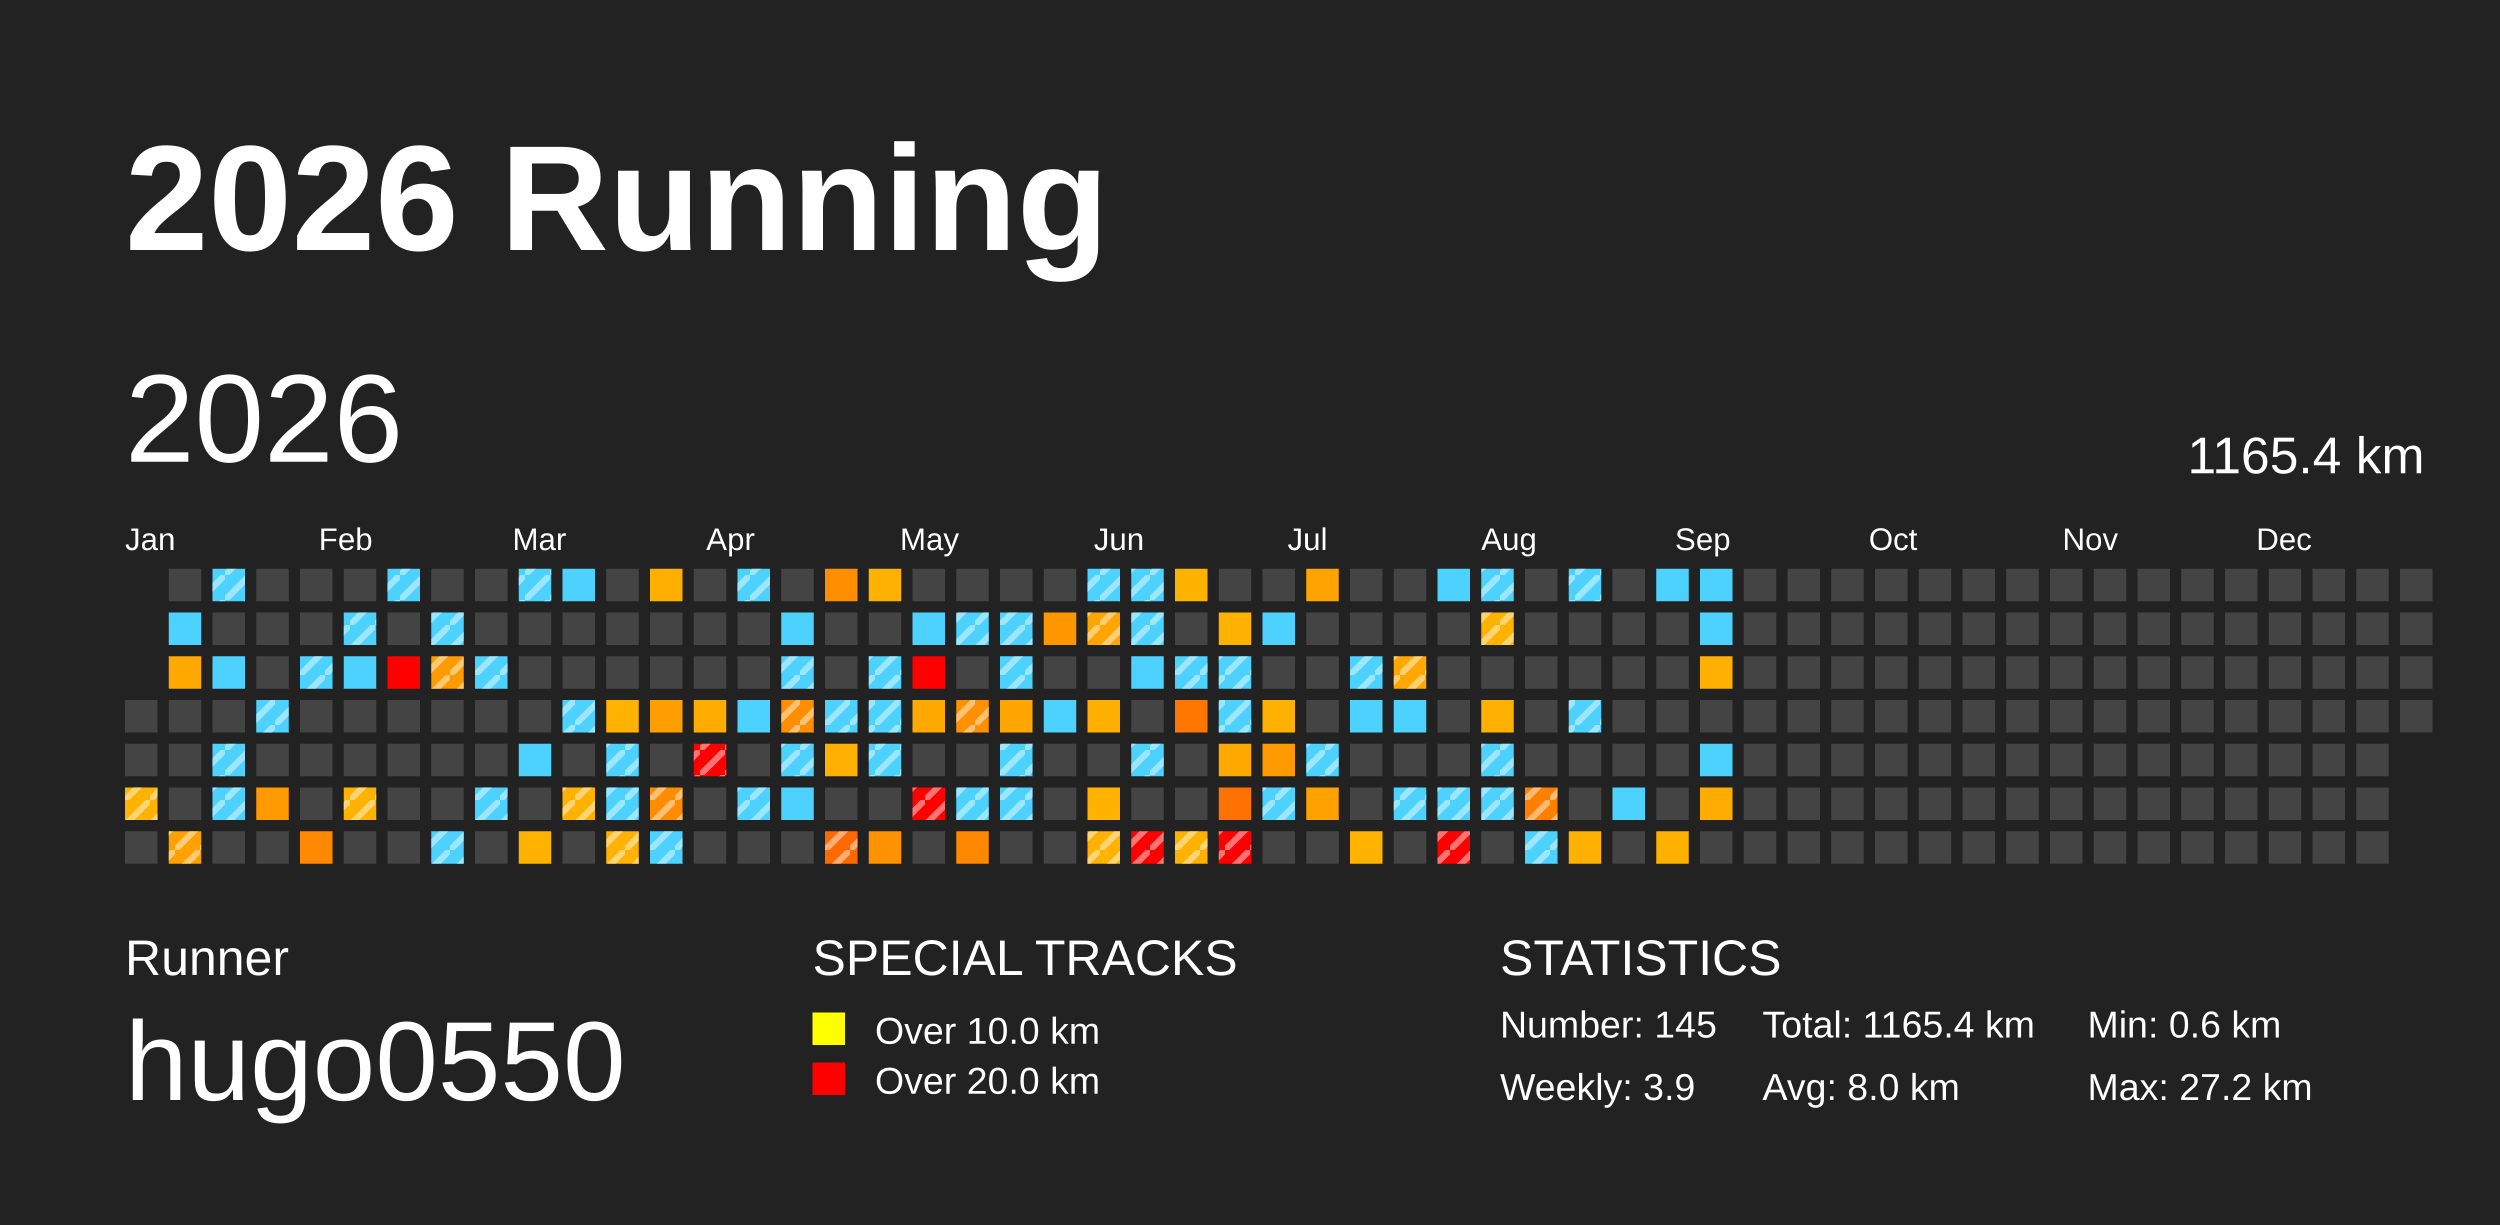
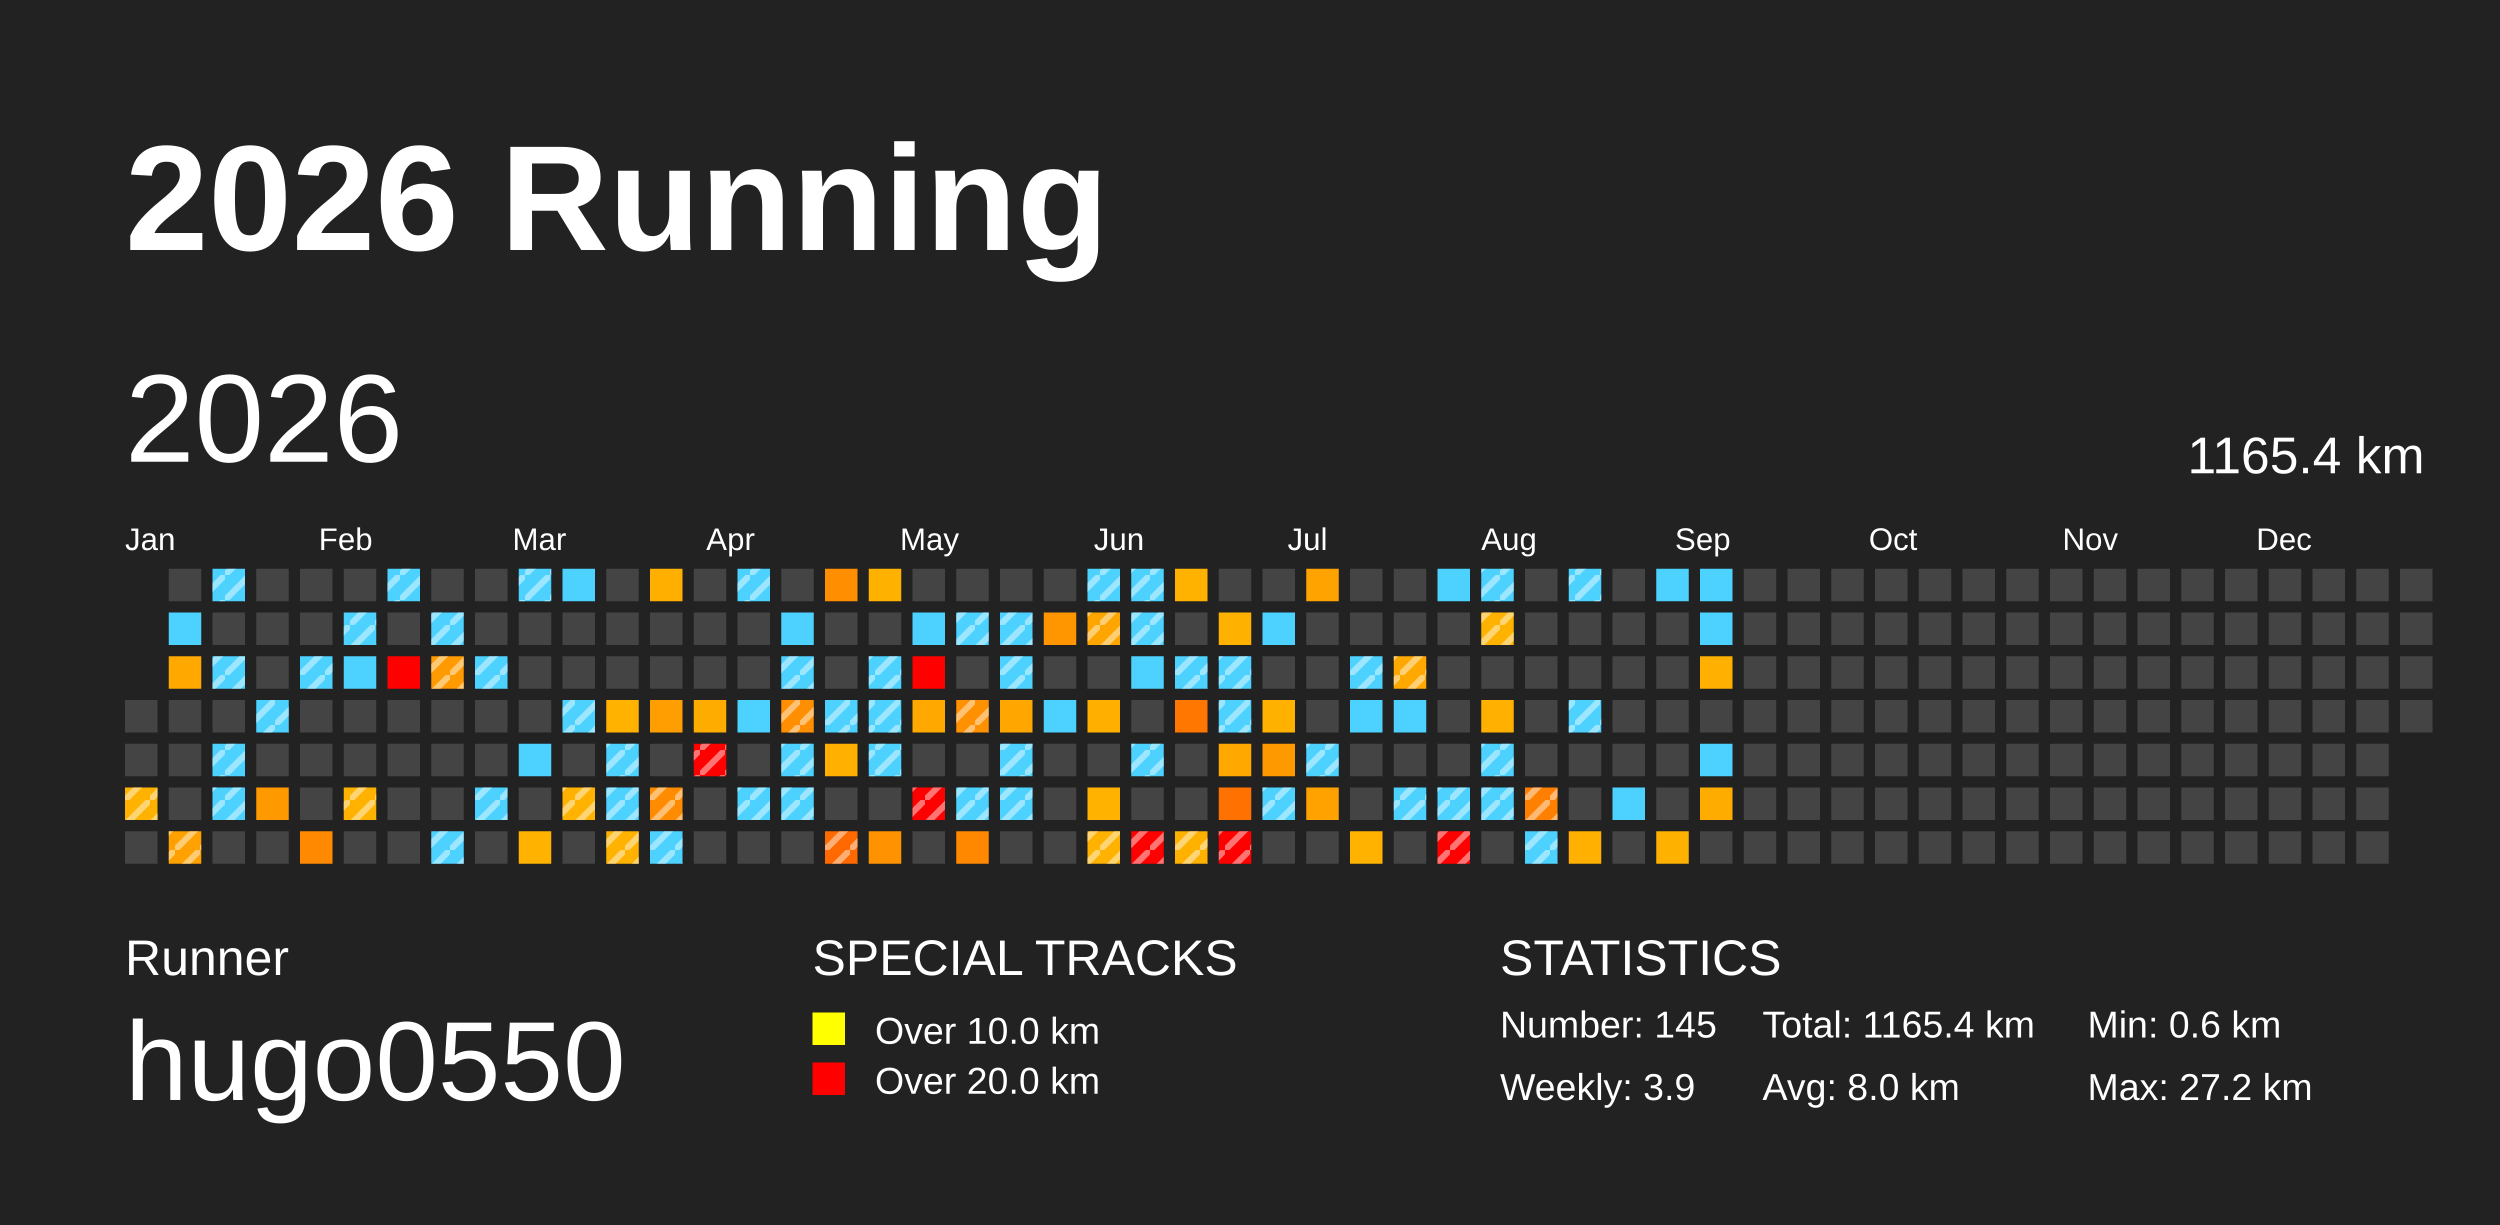
<svg xmlns="http://www.w3.org/2000/svg" baseProfile="full" height="98mm" version="1.1" viewBox="0,0,200,98" width="200mm">
  <defs>
    <pattern height="2" id="indoor-stripe" patternUnits="userSpaceOnUse" width="2">
      <line stroke="white" stroke-opacity="0.45" stroke-width="0.5" x1="0" x2="2" y1="2" y2="0" />
    </pattern>
  </defs>
  <rect fill="#222222" height="98" width="200" x="0" y="0" />
  <text fill="#FFFFFF" style="font-size:12px; font-family:Arial; font-weight:bold;" x="10" y="20">2026 Running</text>
  <text fill="#FFFFFF" style="font-size:4px; font-family:Arial" x="10" y="78">Runner</text>
  <text fill="#FFFFFF" style="font-size:9px; font-family:Arial" x="10" y="88">hugo0550</text>
  <text fill="#FFFFFF" style="font-size:4px; font-family:Arial" x="65" y="78">SPECIAL TRACKS</text>
  <rect fill="yellow" height="2.6" width="2.6" x="65" y="81" />
  <text fill="#FFFFFF" style="font-size:3px; font-family:Arial" x="70" y="83.5">Over 10.0 km</text>
  <rect fill="red" height="2.6" width="2.6" x="65" y="85" />
  <text fill="#FFFFFF" style="font-size:3px; font-family:Arial" x="70" y="87.5">Over 20.0 km</text>
  <text fill="#FFFFFF" style="font-size:4px; font-family:Arial" x="120" y="78">STATISTICS</text>
  <text fill="#FFFFFF" style="font-size:3px; font-family:Arial" x="120" y="83">Number: 145</text>
  <text fill="#FFFFFF" style="font-size:3px; font-family:Arial" x="120" y="88">Weekly: 3.9</text>
  <text fill="#FFFFFF" style="font-size:3px; font-family:Arial" x="141" y="83">Total: 1165.4 km</text>
  <text fill="#FFFFFF" style="font-size:3px; font-family:Arial" x="141" y="88">Avg: 8.0 km</text>
  <text fill="#FFFFFF" style="font-size:3px; font-family:Arial" x="167" y="83">Min: 0.6 km</text>
  <text fill="#FFFFFF" style="font-size:3px; font-family:Arial" x="167" y="88">Max: 27.2 km</text>
  <text dominant-baseline="hanging" fill="#FFFFFF" style="font-size:10.0px; font-family:Arial;" x="10" y="30">2026</text>
  <text dominant-baseline="hanging" fill="#FFFFFF" style="font-size:4.125px; font-family:Arial;" x="175" y="35">1165.4 km</text>
  <text fill="#FFFFFF" style="font-size:2.5px; font-family:Arial" x="10.0" y="44">Jan</text>
  <text fill="#FFFFFF" style="font-size:2.5px; font-family:Arial" x="25.5" y="44">Feb</text>
  <text fill="#FFFFFF" style="font-size:2.5px; font-family:Arial" x="41.0" y="44">Mar</text>
  <text fill="#FFFFFF" style="font-size:2.5px; font-family:Arial" x="56.5" y="44">Apr</text>
  <text fill="#FFFFFF" style="font-size:2.5px; font-family:Arial" x="72.0" y="44">May</text>
  <text fill="#FFFFFF" style="font-size:2.5px; font-family:Arial" x="87.5" y="44">Jun</text>
  <text fill="#FFFFFF" style="font-size:2.5px; font-family:Arial" x="103.0" y="44">Jul</text>
  <text fill="#FFFFFF" style="font-size:2.5px; font-family:Arial" x="118.5" y="44">Aug</text>
  <text fill="#FFFFFF" style="font-size:2.5px; font-family:Arial" x="134.0" y="44">Sep</text>
  <text fill="#FFFFFF" style="font-size:2.5px; font-family:Arial" x="149.5" y="44">Oct</text>
  <text fill="#FFFFFF" style="font-size:2.5px; font-family:Arial" x="165.0" y="44">Nov</text>
  <text fill="#FFFFFF" style="font-size:2.5px; font-family:Arial" x="180.5" y="44">Dec</text>
  <rect fill="#444444" height="2.6" width="2.6" x="10.0" y="56.0" />
  <rect fill="#444444" height="2.6" width="2.6" x="10.0" y="59.5" />
  <rect fill="#ffb300" height="2.6" width="2.6" x="10.0" y="63.0" />
  <rect fill="url(#indoor-stripe)" height="2.6" style="pointer-events: none;" width="2.6" x="10.0" y="63.0" />
  <rect fill="#444444" height="2.6" width="2.6" x="10.0" y="66.5" />
  <rect fill="#444444" height="2.6" width="2.6" x="13.5" y="45.5" />
  <rect fill="#4dd2ff" height="2.6" width="2.6" x="13.5" y="49.0" />
  <rect fill="#ffa800" height="2.6" width="2.6" x="13.5" y="52.5" />
  <rect fill="#444444" height="2.6" width="2.6" x="13.5" y="56.0" />
  <rect fill="#444444" height="2.6" width="2.6" x="13.5" y="59.5" />
  <rect fill="#444444" height="2.6" width="2.6" x="13.5" y="63.0" />
  <rect fill="#ffa100" height="2.6" width="2.6" x="13.5" y="66.5" />
  <rect fill="url(#indoor-stripe)" height="2.6" style="pointer-events: none;" width="2.6" x="13.5" y="66.5" />
  <rect fill="#4dd2ff" height="2.6" width="2.6" x="17.0" y="45.5" />
  <rect fill="url(#indoor-stripe)" height="2.6" style="pointer-events: none;" width="2.6" x="17.0" y="45.5" />
  <rect fill="#444444" height="2.6" width="2.6" x="17.0" y="49.0" />
  <rect fill="#4dd2ff" height="2.6" width="2.6" x="17.0" y="52.5" />
+   <rect fill="url(#indoor-stripe)" height="2.6" style="pointer-events: none;" width="2.6" x="17.0" y="52.5" />
  <rect fill="#444444" height="2.6" width="2.6" x="17.0" y="56.0" />
  <rect fill="#4dd2ff" height="2.6" width="2.6" x="17.0" y="59.5" />
  <rect fill="url(#indoor-stripe)" height="2.6" style="pointer-events: none;" width="2.6" x="17.0" y="59.5" />
  <rect fill="#4dd2ff" height="2.6" width="2.6" x="17.0" y="63.0" />
  <rect fill="url(#indoor-stripe)" height="2.6" style="pointer-events: none;" width="2.6" x="17.0" y="63.0" />
  <rect fill="#444444" height="2.6" width="2.6" x="17.0" y="66.5" />
  <rect fill="#444444" height="2.6" width="2.6" x="20.5" y="45.5" />
  <rect fill="#444444" height="2.6" width="2.6" x="20.5" y="49.0" />
  <rect fill="#444444" height="2.6" width="2.6" x="20.5" y="52.5" />
  <rect fill="#4dd2ff" height="2.6" width="2.6" x="20.5" y="56.0" />
  <rect fill="url(#indoor-stripe)" height="2.6" style="pointer-events: none;" width="2.6" x="20.5" y="56.0" />
  <rect fill="#444444" height="2.6" width="2.6" x="20.5" y="59.5" />
  <rect fill="#ff9900" height="2.6" width="2.6" x="20.5" y="63.0" />
  <rect fill="#444444" height="2.6" width="2.6" x="20.5" y="66.5" />
  <rect fill="#444444" height="2.6" width="2.6" x="24.0" y="45.5" />
  <rect fill="#444444" height="2.6" width="2.6" x="24.0" y="49.0" />
  <rect fill="#4dd2ff" height="2.6" width="2.6" x="24.0" y="52.5" />
  <rect fill="url(#indoor-stripe)" height="2.6" style="pointer-events: none;" width="2.6" x="24.0" y="52.5" />
  <rect fill="#444444" height="2.6" width="2.6" x="24.0" y="56.0" />
  <rect fill="#444444" height="2.6" width="2.6" x="24.0" y="59.5" />
  <rect fill="#444444" height="2.6" width="2.6" x="24.0" y="63.0" />
  <rect fill="#ff8900" height="2.6" width="2.6" x="24.0" y="66.5" />
  <rect fill="#444444" height="2.6" width="2.6" x="27.5" y="45.5" />
  <rect fill="#4dd2ff" height="2.6" width="2.6" x="27.5" y="49.0" />
  <rect fill="url(#indoor-stripe)" height="2.6" style="pointer-events: none;" width="2.6" x="27.5" y="49.0" />
  <rect fill="#4dd2ff" height="2.6" width="2.6" x="27.5" y="52.5" />
  <rect fill="#444444" height="2.6" width="2.6" x="27.5" y="56.0" />
  <rect fill="#444444" height="2.6" width="2.6" x="27.5" y="59.5" />
  <rect fill="#ffb300" height="2.6" width="2.6" x="27.5" y="63.0" />
  <rect fill="url(#indoor-stripe)" height="2.6" style="pointer-events: none;" width="2.6" x="27.5" y="63.0" />
  <rect fill="#444444" height="2.6" width="2.6" x="27.5" y="66.5" />
  <rect fill="#4dd2ff" height="2.6" width="2.6" x="31.0" y="45.5" />
  <rect fill="url(#indoor-stripe)" height="2.6" style="pointer-events: none;" width="2.6" x="31.0" y="45.5" />
  <rect fill="#444444" height="2.6" width="2.6" x="31.0" y="49.0" />
  <rect fill="red" height="2.6" width="2.6" x="31.0" y="52.5" />
  <rect fill="#444444" height="2.6" width="2.6" x="31.0" y="56.0" />
  <rect fill="#444444" height="2.6" width="2.6" x="31.0" y="59.5" />
  <rect fill="#444444" height="2.6" width="2.6" x="31.0" y="63.0" />
  <rect fill="#444444" height="2.6" width="2.6" x="31.0" y="66.5" />
  <rect fill="#444444" height="2.6" width="2.6" x="34.5" y="45.5" />
  <rect fill="#4dd2ff" height="2.6" width="2.6" x="34.5" y="49.0" />
  <rect fill="url(#indoor-stripe)" height="2.6" style="pointer-events: none;" width="2.6" x="34.5" y="49.0" />
  <rect fill="#ff9a00" height="2.6" width="2.6" x="34.5" y="52.5" />
  <rect fill="url(#indoor-stripe)" height="2.6" style="pointer-events: none;" width="2.6" x="34.5" y="52.5" />
  <rect fill="#444444" height="2.6" width="2.6" x="34.5" y="56.0" />
  <rect fill="#444444" height="2.6" width="2.6" x="34.5" y="59.5" />
  <rect fill="#444444" height="2.6" width="2.6" x="34.5" y="63.0" />
  <rect fill="#4dd2ff" height="2.6" width="2.6" x="34.5" y="66.5" />
  <rect fill="url(#indoor-stripe)" height="2.6" style="pointer-events: none;" width="2.6" x="34.5" y="66.5" />
  <rect fill="#444444" height="2.6" width="2.6" x="38.0" y="45.5" />
  <rect fill="#444444" height="2.6" width="2.6" x="38.0" y="49.0" />
  <rect fill="#4dd2ff" height="2.6" width="2.6" x="38.0" y="52.5" />
  <rect fill="url(#indoor-stripe)" height="2.6" style="pointer-events: none;" width="2.6" x="38.0" y="52.5" />
  <rect fill="#444444" height="2.6" width="2.6" x="38.0" y="56.0" />
  <rect fill="#444444" height="2.6" width="2.6" x="38.0" y="59.5" />
  <rect fill="#4dd2ff" height="2.6" width="2.6" x="38.0" y="63.0" />
  <rect fill="url(#indoor-stripe)" height="2.6" style="pointer-events: none;" width="2.6" x="38.0" y="63.0" />
  <rect fill="#444444" height="2.6" width="2.6" x="38.0" y="66.5" />
  <rect fill="#4dd2ff" height="2.6" width="2.6" x="41.5" y="45.5" />
  <rect fill="url(#indoor-stripe)" height="2.6" style="pointer-events: none;" width="2.6" x="41.5" y="45.5" />
  <rect fill="#444444" height="2.6" width="2.6" x="41.5" y="49.0" />
  <rect fill="#444444" height="2.6" width="2.6" x="41.5" y="52.5" />
  <rect fill="#444444" height="2.6" width="2.6" x="41.5" y="56.0" />
  <rect fill="#4dd2ff" height="2.6" width="2.6" x="41.5" y="59.5" />
  <rect fill="#444444" height="2.6" width="2.6" x="41.5" y="63.0" />
  <rect fill="#ffb300" height="2.6" width="2.6" x="41.5" y="66.5" />
  <rect fill="#4dd2ff" height="2.6" width="2.6" x="45.0" y="45.5" />
  <rect fill="#444444" height="2.6" width="2.6" x="45.0" y="49.0" />
  <rect fill="#444444" height="2.6" width="2.6" x="45.0" y="52.5" />
  <rect fill="#4dd2ff" height="2.6" width="2.6" x="45.0" y="56.0" />
  <rect fill="url(#indoor-stripe)" height="2.6" style="pointer-events: none;" width="2.6" x="45.0" y="56.0" />
  <rect fill="#444444" height="2.6" width="2.6" x="45.0" y="59.5" />
  <rect fill="#ffb200" height="2.6" width="2.6" x="45.0" y="63.0" />
  <rect fill="url(#indoor-stripe)" height="2.6" style="pointer-events: none;" width="2.6" x="45.0" y="63.0" />
  <rect fill="#444444" height="2.6" width="2.6" x="45.0" y="66.5" />
  <rect fill="#444444" height="2.6" width="2.6" x="48.5" y="45.5" />
  <rect fill="#444444" height="2.6" width="2.6" x="48.5" y="49.0" />
  <rect fill="#444444" height="2.6" width="2.6" x="48.5" y="52.5" />
  <rect fill="#ffb200" height="2.6" width="2.6" x="48.5" y="56.0" />
  <rect fill="#4dd2ff" height="2.6" width="2.6" x="48.5" y="59.5" />
  <rect fill="url(#indoor-stripe)" height="2.6" style="pointer-events: none;" width="2.6" x="48.5" y="59.5" />
  <rect fill="#4dd2ff" height="2.6" width="2.6" x="48.5" y="63.0" />
  <rect fill="url(#indoor-stripe)" height="2.6" style="pointer-events: none;" width="2.6" x="48.5" y="63.0" />
  <rect fill="#ffb300" height="2.6" width="2.6" x="48.5" y="66.5" />
  <rect fill="url(#indoor-stripe)" height="2.6" style="pointer-events: none;" width="2.6" x="48.5" y="66.5" />
  <rect fill="#ffaf00" height="2.6" width="2.6" x="52.0" y="45.5" />
  <rect fill="#444444" height="2.6" width="2.6" x="52.0" y="49.0" />
  <rect fill="#444444" height="2.6" width="2.6" x="52.0" y="52.5" />
  <rect fill="#ff9e00" height="2.6" width="2.6" x="52.0" y="56.0" />
  <rect fill="#444444" height="2.6" width="2.6" x="52.0" y="59.5" />
  <rect fill="#ff8c00" height="2.6" width="2.6" x="52.0" y="63.0" />
  <rect fill="url(#indoor-stripe)" height="2.6" style="pointer-events: none;" width="2.6" x="52.0" y="63.0" />
  <rect fill="#4dd2ff" height="2.6" width="2.6" x="52.0" y="66.5" />
  <rect fill="url(#indoor-stripe)" height="2.6" style="pointer-events: none;" width="2.6" x="52.0" y="66.5" />
  <rect fill="#444444" height="2.6" width="2.6" x="55.5" y="45.5" />
  <rect fill="#444444" height="2.6" width="2.6" x="55.5" y="49.0" />
  <rect fill="#444444" height="2.6" width="2.6" x="55.5" y="52.5" />
  <rect fill="#ffac00" height="2.6" width="2.6" x="55.5" y="56.0" />
  <rect fill="red" height="2.6" width="2.6" x="55.5" y="59.5" />
  <rect fill="url(#indoor-stripe)" height="2.6" style="pointer-events: none;" width="2.6" x="55.5" y="59.5" />
  <rect fill="#444444" height="2.6" width="2.6" x="55.5" y="63.0" />
  <rect fill="#444444" height="2.6" width="2.6" x="55.5" y="66.5" />
  <rect fill="#4dd2ff" height="2.6" width="2.6" x="59.0" y="45.5" />
  <rect fill="url(#indoor-stripe)" height="2.6" style="pointer-events: none;" width="2.6" x="59.0" y="45.5" />
  <rect fill="#444444" height="2.6" width="2.6" x="59.0" y="49.0" />
  <rect fill="#444444" height="2.6" width="2.6" x="59.0" y="52.5" />
  <rect fill="#4dd2ff" height="2.6" width="2.6" x="59.0" y="56.0" />
  <rect fill="#444444" height="2.6" width="2.6" x="59.0" y="59.5" />
  <rect fill="#4dd2ff" height="2.6" width="2.6" x="59.0" y="63.0" />
  <rect fill="url(#indoor-stripe)" height="2.6" style="pointer-events: none;" width="2.6" x="59.0" y="63.0" />
  <rect fill="#444444" height="2.6" width="2.6" x="59.0" y="66.5" />
  <rect fill="#444444" height="2.6" width="2.6" x="62.5" y="45.5" />
  <rect fill="#4dd2ff" height="2.6" width="2.6" x="62.5" y="49.0" />
  <rect fill="#4dd2ff" height="2.6" width="2.6" x="62.5" y="52.5" />
  <rect fill="url(#indoor-stripe)" height="2.6" style="pointer-events: none;" width="2.6" x="62.5" y="52.5" />
  <rect fill="#ff8e00" height="2.6" width="2.6" x="62.5" y="56.0" />
  <rect fill="url(#indoor-stripe)" height="2.6" style="pointer-events: none;" width="2.6" x="62.5" y="56.0" />
  <rect fill="#4dd2ff" height="2.6" width="2.6" x="62.5" y="59.5" />
  <rect fill="url(#indoor-stripe)" height="2.6" style="pointer-events: none;" width="2.6" x="62.5" y="59.5" />
  <rect fill="#4dd2ff" height="2.6" width="2.6" x="62.5" y="63.0" />
+   <rect fill="url(#indoor-stripe)" height="2.6" style="pointer-events: none;" width="2.6" x="62.5" y="63.0" />
  <rect fill="#444444" height="2.6" width="2.6" x="62.5" y="66.5" />
  <rect fill="#ff8f00" height="2.6" width="2.6" x="66.0" y="45.5" />
  <rect fill="#444444" height="2.6" width="2.6" x="66.0" y="49.0" />
  <rect fill="#444444" height="2.6" width="2.6" x="66.0" y="52.5" />
  <rect fill="#4dd2ff" height="2.6" width="2.6" x="66.0" y="56.0" />
  <rect fill="url(#indoor-stripe)" height="2.6" style="pointer-events: none;" width="2.6" x="66.0" y="56.0" />
  <rect fill="#ffb000" height="2.6" width="2.6" x="66.0" y="59.5" />
  <rect fill="#444444" height="2.6" width="2.6" x="66.0" y="63.0" />
  <rect fill="#ff6900" height="2.6" width="2.6" x="66.0" y="66.5" />
  <rect fill="url(#indoor-stripe)" height="2.6" style="pointer-events: none;" width="2.6" x="66.0" y="66.5" />
  <rect fill="#ffb100" height="2.6" width="2.6" x="69.5" y="45.5" />
  <rect fill="#444444" height="2.6" width="2.6" x="69.5" y="49.0" />
  <rect fill="#4dd2ff" height="2.6" width="2.6" x="69.5" y="52.5" />
  <rect fill="url(#indoor-stripe)" height="2.6" style="pointer-events: none;" width="2.6" x="69.5" y="52.5" />
  <rect fill="#4dd2ff" height="2.6" width="2.6" x="69.5" y="56.0" />
  <rect fill="url(#indoor-stripe)" height="2.6" style="pointer-events: none;" width="2.6" x="69.5" y="56.0" />
  <rect fill="#4dd2ff" height="2.6" width="2.6" x="69.5" y="59.5" />
  <rect fill="url(#indoor-stripe)" height="2.6" style="pointer-events: none;" width="2.6" x="69.5" y="59.5" />
  <rect fill="#444444" height="2.6" width="2.6" x="69.5" y="63.0" />
  <rect fill="#ff9200" height="2.6" width="2.6" x="69.5" y="66.5" />
  <rect fill="#444444" height="2.6" width="2.6" x="73.0" y="45.5" />
  <rect fill="#4dd2ff" height="2.6" width="2.6" x="73.0" y="49.0" />
  <rect fill="red" height="2.6" width="2.6" x="73.0" y="52.5" />
  <rect fill="#ffa900" height="2.6" width="2.6" x="73.0" y="56.0" />
  <rect fill="#444444" height="2.6" width="2.6" x="73.0" y="59.5" />
  <rect fill="red" height="2.6" width="2.6" x="73.0" y="63.0" />
  <rect fill="url(#indoor-stripe)" height="2.6" style="pointer-events: none;" width="2.6" x="73.0" y="63.0" />
  <rect fill="#444444" height="2.6" width="2.6" x="73.0" y="66.5" />
  <rect fill="#444444" height="2.6" width="2.6" x="76.5" y="45.5" />
  <rect fill="#4dd2ff" height="2.6" width="2.6" x="76.5" y="49.0" />
  <rect fill="url(#indoor-stripe)" height="2.6" style="pointer-events: none;" width="2.6" x="76.5" y="49.0" />
  <rect fill="#444444" height="2.6" width="2.6" x="76.5" y="52.5" />
  <rect fill="#ff9000" height="2.6" width="2.6" x="76.5" y="56.0" />
  <rect fill="url(#indoor-stripe)" height="2.6" style="pointer-events: none;" width="2.6" x="76.5" y="56.0" />
  <rect fill="#444444" height="2.6" width="2.6" x="76.5" y="59.5" />
  <rect fill="#4dd2ff" height="2.6" width="2.6" x="76.5" y="63.0" />
  <rect fill="url(#indoor-stripe)" height="2.6" style="pointer-events: none;" width="2.6" x="76.5" y="63.0" />
  <rect fill="#ff8800" height="2.6" width="2.6" x="76.5" y="66.5" />
  <rect fill="#444444" height="2.6" width="2.6" x="80.0" y="45.5" />
  <rect fill="#4dd2ff" height="2.6" width="2.6" x="80.0" y="49.0" />
  <rect fill="url(#indoor-stripe)" height="2.6" style="pointer-events: none;" width="2.6" x="80.0" y="49.0" />
  <rect fill="#4dd2ff" height="2.6" width="2.6" x="80.0" y="52.5" />
  <rect fill="url(#indoor-stripe)" height="2.6" style="pointer-events: none;" width="2.6" x="80.0" y="52.5" />
  <rect fill="#ffa600" height="2.6" width="2.6" x="80.0" y="56.0" />
  <rect fill="#4dd2ff" height="2.6" width="2.6" x="80.0" y="59.5" />
  <rect fill="url(#indoor-stripe)" height="2.6" style="pointer-events: none;" width="2.6" x="80.0" y="59.5" />
  <rect fill="#4dd2ff" height="2.6" width="2.6" x="80.0" y="63.0" />
  <rect fill="url(#indoor-stripe)" height="2.6" style="pointer-events: none;" width="2.6" x="80.0" y="63.0" />
  <rect fill="#444444" height="2.6" width="2.6" x="80.0" y="66.5" />
  <rect fill="#444444" height="2.6" width="2.6" x="83.5" y="45.5" />
  <rect fill="#ff9600" height="2.6" width="2.6" x="83.5" y="49.0" />
  <rect fill="#444444" height="2.6" width="2.6" x="83.5" y="52.5" />
  <rect fill="#4dd2ff" height="2.6" width="2.6" x="83.5" y="56.0" />
  <rect fill="#444444" height="2.6" width="2.6" x="83.5" y="59.5" />
  <rect fill="#444444" height="2.6" width="2.6" x="83.5" y="63.0" />
  <rect fill="#444444" height="2.6" width="2.6" x="83.5" y="66.5" />
  <rect fill="#4dd2ff" height="2.6" width="2.6" x="87.0" y="45.5" />
  <rect fill="url(#indoor-stripe)" height="2.6" style="pointer-events: none;" width="2.6" x="87.0" y="45.5" />
  <rect fill="#ffa500" height="2.6" width="2.6" x="87.0" y="49.0" />
  <rect fill="url(#indoor-stripe)" height="2.6" style="pointer-events: none;" width="2.6" x="87.0" y="49.0" />
  <rect fill="#444444" height="2.6" width="2.6" x="87.0" y="52.5" />
  <rect fill="#ffaf00" height="2.6" width="2.6" x="87.0" y="56.0" />
  <rect fill="#444444" height="2.6" width="2.6" x="87.0" y="59.5" />
  <rect fill="#ffb200" height="2.6" width="2.6" x="87.0" y="63.0" />
  <rect fill="#ffb200" height="2.6" width="2.6" x="87.0" y="66.5" />
  <rect fill="url(#indoor-stripe)" height="2.6" style="pointer-events: none;" width="2.6" x="87.0" y="66.5" />
  <rect fill="#4dd2ff" height="2.6" width="2.6" x="90.5" y="45.5" />
  <rect fill="url(#indoor-stripe)" height="2.6" style="pointer-events: none;" width="2.6" x="90.5" y="45.5" />
  <rect fill="#4dd2ff" height="2.6" width="2.6" x="90.5" y="49.0" />
  <rect fill="url(#indoor-stripe)" height="2.6" style="pointer-events: none;" width="2.6" x="90.5" y="49.0" />
  <rect fill="#4dd2ff" height="2.6" width="2.6" x="90.5" y="52.5" />
  <rect fill="#444444" height="2.6" width="2.6" x="90.5" y="56.0" />
  <rect fill="#4dd2ff" height="2.6" width="2.6" x="90.5" y="59.5" />
  <rect fill="url(#indoor-stripe)" height="2.6" style="pointer-events: none;" width="2.6" x="90.5" y="59.5" />
  <rect fill="#444444" height="2.6" width="2.6" x="90.5" y="63.0" />
  <rect fill="red" height="2.6" width="2.6" x="90.5" y="66.5" />
  <rect fill="url(#indoor-stripe)" height="2.6" style="pointer-events: none;" width="2.6" x="90.5" y="66.5" />
  <rect fill="#ffb200" height="2.6" width="2.6" x="94.0" y="45.5" />
  <rect fill="#444444" height="2.6" width="2.6" x="94.0" y="49.0" />
  <rect fill="#4dd2ff" height="2.6" width="2.6" x="94.0" y="52.5" />
  <rect fill="url(#indoor-stripe)" height="2.6" style="pointer-events: none;" width="2.6" x="94.0" y="52.5" />
  <rect fill="#ff7600" height="2.6" width="2.6" x="94.0" y="56.0" />
  <rect fill="#444444" height="2.6" width="2.6" x="94.0" y="59.5" />
  <rect fill="#444444" height="2.6" width="2.6" x="94.0" y="63.0" />
  <rect fill="#ffb100" height="2.6" width="2.6" x="94.0" y="66.5" />
  <rect fill="url(#indoor-stripe)" height="2.6" style="pointer-events: none;" width="2.6" x="94.0" y="66.5" />
  <rect fill="#444444" height="2.6" width="2.6" x="97.5" y="45.5" />
  <rect fill="#ffb100" height="2.6" width="2.6" x="97.5" y="49.0" />
  <rect fill="#4dd2ff" height="2.6" width="2.6" x="97.5" y="52.5" />
  <rect fill="url(#indoor-stripe)" height="2.6" style="pointer-events: none;" width="2.6" x="97.5" y="52.5" />
  <rect fill="#4dd2ff" height="2.6" width="2.6" x="97.5" y="56.0" />
  <rect fill="url(#indoor-stripe)" height="2.6" style="pointer-events: none;" width="2.6" x="97.5" y="56.0" />
  <rect fill="#ffa900" height="2.6" width="2.6" x="97.5" y="59.5" />
  <rect fill="#ff7100" height="2.6" width="2.6" x="97.5" y="63.0" />
  <rect fill="red" height="2.6" width="2.6" x="97.5" y="66.5" />
  <rect fill="url(#indoor-stripe)" height="2.6" style="pointer-events: none;" width="2.6" x="97.5" y="66.5" />
  <rect fill="#444444" height="2.6" width="2.6" x="101.0" y="45.5" />
  <rect fill="#4dd2ff" height="2.6" width="2.6" x="101.0" y="49.0" />
  <rect fill="#444444" height="2.6" width="2.6" x="101.0" y="52.5" />
  <rect fill="#ffb100" height="2.6" width="2.6" x="101.0" y="56.0" />
  <rect fill="#ff9900" height="2.6" width="2.6" x="101.0" y="59.5" />
  <rect fill="#4dd2ff" height="2.6" width="2.6" x="101.0" y="63.0" />
  <rect fill="url(#indoor-stripe)" height="2.6" style="pointer-events: none;" width="2.6" x="101.0" y="63.0" />
  <rect fill="#444444" height="2.6" width="2.6" x="101.0" y="66.5" />
  <rect fill="#ffa300" height="2.6" width="2.6" x="104.5" y="45.5" />
  <rect fill="#444444" height="2.6" width="2.6" x="104.5" y="49.0" />
  <rect fill="#444444" height="2.6" width="2.6" x="104.5" y="52.5" />
  <rect fill="#444444" height="2.6" width="2.6" x="104.5" y="56.0" />
  <rect fill="#4dd2ff" height="2.6" width="2.6" x="104.5" y="59.5" />
  <rect fill="url(#indoor-stripe)" height="2.6" style="pointer-events: none;" width="2.6" x="104.5" y="59.5" />
  <rect fill="#ffa200" height="2.6" width="2.6" x="104.5" y="63.0" />
  <rect fill="#444444" height="2.6" width="2.6" x="104.5" y="66.5" />
  <rect fill="#444444" height="2.6" width="2.6" x="108.0" y="45.5" />
  <rect fill="#444444" height="2.6" width="2.6" x="108.0" y="49.0" />
  <rect fill="#4dd2ff" height="2.6" width="2.6" x="108.0" y="52.5" />
  <rect fill="url(#indoor-stripe)" height="2.6" style="pointer-events: none;" width="2.6" x="108.0" y="52.5" />
  <rect fill="#4dd2ff" height="2.6" width="2.6" x="108.0" y="56.0" />
  <rect fill="#444444" height="2.6" width="2.6" x="108.0" y="59.5" />
  <rect fill="#444444" height="2.6" width="2.6" x="108.0" y="63.0" />
  <rect fill="#ffb300" height="2.6" width="2.6" x="108.0" y="66.5" />
  <rect fill="#444444" height="2.6" width="2.6" x="111.5" y="45.5" />
  <rect fill="#444444" height="2.6" width="2.6" x="111.5" y="49.0" />
  <rect fill="#ffa900" height="2.6" width="2.6" x="111.5" y="52.5" />
  <rect fill="url(#indoor-stripe)" height="2.6" style="pointer-events: none;" width="2.6" x="111.5" y="52.5" />
  <rect fill="#4dd2ff" height="2.6" width="2.6" x="111.5" y="56.0" />
  <rect fill="#444444" height="2.6" width="2.6" x="111.5" y="59.5" />
  <rect fill="#4dd2ff" height="2.6" width="2.6" x="111.5" y="63.0" />
  <rect fill="url(#indoor-stripe)" height="2.6" style="pointer-events: none;" width="2.6" x="111.5" y="63.0" />
  <rect fill="#444444" height="2.6" width="2.6" x="111.5" y="66.5" />
  <rect fill="#4dd2ff" height="2.6" width="2.6" x="115.0" y="45.5" />
  <rect fill="#444444" height="2.6" width="2.6" x="115.0" y="49.0" />
  <rect fill="#444444" height="2.6" width="2.6" x="115.0" y="52.5" />
  <rect fill="#444444" height="2.6" width="2.6" x="115.0" y="56.0" />
  <rect fill="#444444" height="2.6" width="2.6" x="115.0" y="59.5" />
  <rect fill="#4dd2ff" height="2.6" width="2.6" x="115.0" y="63.0" />
  <rect fill="url(#indoor-stripe)" height="2.6" style="pointer-events: none;" width="2.6" x="115.0" y="63.0" />
  <rect fill="red" height="2.6" width="2.6" x="115.0" y="66.5" />
  <rect fill="url(#indoor-stripe)" height="2.6" style="pointer-events: none;" width="2.6" x="115.0" y="66.5" />
  <rect fill="#4dd2ff" height="2.6" width="2.6" x="118.5" y="45.5" />
  <rect fill="url(#indoor-stripe)" height="2.6" style="pointer-events: none;" width="2.6" x="118.5" y="45.5" />
  <rect fill="#ffb300" height="2.6" width="2.6" x="118.5" y="49.0" />
  <rect fill="url(#indoor-stripe)" height="2.6" style="pointer-events: none;" width="2.6" x="118.5" y="49.0" />
  <rect fill="#444444" height="2.6" width="2.6" x="118.5" y="52.5" />
  <rect fill="#ffb000" height="2.6" width="2.6" x="118.5" y="56.0" />
  <rect fill="#4dd2ff" height="2.6" width="2.6" x="118.5" y="59.5" />
  <rect fill="url(#indoor-stripe)" height="2.6" style="pointer-events: none;" width="2.6" x="118.5" y="59.5" />
  <rect fill="#4dd2ff" height="2.6" width="2.6" x="118.5" y="63.0" />
  <rect fill="url(#indoor-stripe)" height="2.6" style="pointer-events: none;" width="2.6" x="118.5" y="63.0" />
  <rect fill="#444444" height="2.6" width="2.6" x="118.5" y="66.5" />
  <rect fill="#444444" height="2.6" width="2.6" x="122.0" y="45.5" />
  <rect fill="#444444" height="2.6" width="2.6" x="122.0" y="49.0" />
  <rect fill="#444444" height="2.6" width="2.6" x="122.0" y="52.5" />
  <rect fill="#444444" height="2.6" width="2.6" x="122.0" y="56.0" />
  <rect fill="#444444" height="2.6" width="2.6" x="122.0" y="59.5" />
  <rect fill="#ff8000" height="2.6" width="2.6" x="122.0" y="63.0" />
  <rect fill="url(#indoor-stripe)" height="2.6" style="pointer-events: none;" width="2.6" x="122.0" y="63.0" />
  <rect fill="#4dd2ff" height="2.6" width="2.6" x="122.0" y="66.5" />
  <rect fill="url(#indoor-stripe)" height="2.6" style="pointer-events: none;" width="2.6" x="122.0" y="66.5" />
  <rect fill="#4dd2ff" height="2.6" width="2.6" x="125.5" y="45.5" />
  <rect fill="url(#indoor-stripe)" height="2.6" style="pointer-events: none;" width="2.6" x="125.5" y="45.5" />
  <rect fill="#444444" height="2.6" width="2.6" x="125.5" y="49.0" />
  <rect fill="#444444" height="2.6" width="2.6" x="125.5" y="52.5" />
  <rect fill="#4dd2ff" height="2.6" width="2.6" x="125.5" y="56.0" />
  <rect fill="url(#indoor-stripe)" height="2.6" style="pointer-events: none;" width="2.6" x="125.5" y="56.0" />
  <rect fill="#444444" height="2.6" width="2.6" x="125.5" y="59.5" />
  <rect fill="#444444" height="2.6" width="2.6" x="125.5" y="63.0" />
  <rect fill="#ffb000" height="2.6" width="2.6" x="125.5" y="66.5" />
  <rect fill="#444444" height="2.6" width="2.6" x="129.0" y="45.5" />
  <rect fill="#444444" height="2.6" width="2.6" x="129.0" y="49.0" />
  <rect fill="#444444" height="2.6" width="2.6" x="129.0" y="52.5" />
  <rect fill="#444444" height="2.6" width="2.6" x="129.0" y="56.0" />
  <rect fill="#444444" height="2.6" width="2.6" x="129.0" y="59.5" />
  <rect fill="#4dd2ff" height="2.6" width="2.6" x="129.0" y="63.0" />
  <rect fill="#444444" height="2.6" width="2.6" x="129.0" y="66.5" />
  <rect fill="#4dd2ff" height="2.6" width="2.6" x="132.5" y="45.5" />
  <rect fill="#444444" height="2.6" width="2.6" x="132.5" y="49.0" />
  <rect fill="#444444" height="2.6" width="2.6" x="132.5" y="52.5" />
  <rect fill="#444444" height="2.6" width="2.6" x="132.5" y="56.0" />
  <rect fill="#444444" height="2.6" width="2.6" x="132.5" y="59.5" />
  <rect fill="#444444" height="2.6" width="2.6" x="132.5" y="63.0" />
  <rect fill="#ffb100" height="2.6" width="2.6" x="132.5" y="66.5" />
  <rect fill="#4dd2ff" height="2.6" width="2.6" x="136.0" y="45.5" />
  <rect fill="#4dd2ff" height="2.6" width="2.6" x="136.0" y="49.0" />
  <rect fill="#ffb000" height="2.6" width="2.6" x="136.0" y="52.5" />
  <rect fill="#444444" height="2.6" width="2.6" x="136.0" y="56.0" />
  <rect fill="#4dd2ff" height="2.6" width="2.6" x="136.0" y="59.5" />
  <rect fill="#ffac00" height="2.6" width="2.6" x="136.0" y="63.0" />
  <rect fill="#444444" height="2.6" width="2.6" x="136.0" y="66.5" />
  <rect fill="#444444" height="2.6" width="2.6" x="139.5" y="45.5" />
  <rect fill="#444444" height="2.6" width="2.6" x="139.5" y="49.0" />
  <rect fill="#444444" height="2.6" width="2.6" x="139.5" y="52.5" />
  <rect fill="#444444" height="2.6" width="2.6" x="139.5" y="56.0" />
  <rect fill="#444444" height="2.6" width="2.6" x="139.5" y="59.5" />
  <rect fill="#444444" height="2.6" width="2.6" x="139.5" y="63.0" />
  <rect fill="#444444" height="2.6" width="2.6" x="139.5" y="66.5" />
  <rect fill="#444444" height="2.6" width="2.6" x="143.0" y="45.5" />
  <rect fill="#444444" height="2.6" width="2.6" x="143.0" y="49.0" />
  <rect fill="#444444" height="2.6" width="2.6" x="143.0" y="52.5" />
  <rect fill="#444444" height="2.6" width="2.6" x="143.0" y="56.0" />
  <rect fill="#444444" height="2.6" width="2.6" x="143.0" y="59.5" />
  <rect fill="#444444" height="2.6" width="2.6" x="143.0" y="63.0" />
  <rect fill="#444444" height="2.6" width="2.6" x="143.0" y="66.5" />
  <rect fill="#444444" height="2.6" width="2.6" x="146.5" y="45.5" />
  <rect fill="#444444" height="2.6" width="2.6" x="146.5" y="49.0" />
  <rect fill="#444444" height="2.6" width="2.6" x="146.5" y="52.5" />
  <rect fill="#444444" height="2.6" width="2.6" x="146.5" y="56.0" />
  <rect fill="#444444" height="2.6" width="2.6" x="146.5" y="59.5" />
  <rect fill="#444444" height="2.6" width="2.6" x="146.5" y="63.0" />
  <rect fill="#444444" height="2.6" width="2.6" x="146.5" y="66.5" />
  <rect fill="#444444" height="2.6" width="2.6" x="150.0" y="45.5" />
  <rect fill="#444444" height="2.6" width="2.6" x="150.0" y="49.0" />
  <rect fill="#444444" height="2.6" width="2.6" x="150.0" y="52.5" />
  <rect fill="#444444" height="2.6" width="2.6" x="150.0" y="56.0" />
  <rect fill="#444444" height="2.6" width="2.6" x="150.0" y="59.5" />
  <rect fill="#444444" height="2.6" width="2.6" x="150.0" y="63.0" />
  <rect fill="#444444" height="2.6" width="2.6" x="150.0" y="66.5" />
  <rect fill="#444444" height="2.6" width="2.6" x="153.5" y="45.5" />
  <rect fill="#444444" height="2.6" width="2.6" x="153.5" y="49.0" />
  <rect fill="#444444" height="2.6" width="2.6" x="153.5" y="52.5" />
  <rect fill="#444444" height="2.6" width="2.6" x="153.5" y="56.0" />
  <rect fill="#444444" height="2.6" width="2.6" x="153.5" y="59.5" />
  <rect fill="#444444" height="2.6" width="2.6" x="153.5" y="63.0" />
  <rect fill="#444444" height="2.6" width="2.6" x="153.5" y="66.5" />
  <rect fill="#444444" height="2.6" width="2.6" x="157.0" y="45.5" />
  <rect fill="#444444" height="2.6" width="2.6" x="157.0" y="49.0" />
  <rect fill="#444444" height="2.6" width="2.6" x="157.0" y="52.5" />
  <rect fill="#444444" height="2.6" width="2.6" x="157.0" y="56.0" />
  <rect fill="#444444" height="2.6" width="2.6" x="157.0" y="59.5" />
  <rect fill="#444444" height="2.6" width="2.6" x="157.0" y="63.0" />
  <rect fill="#444444" height="2.6" width="2.6" x="157.0" y="66.5" />
  <rect fill="#444444" height="2.6" width="2.6" x="160.5" y="45.5" />
  <rect fill="#444444" height="2.6" width="2.6" x="160.5" y="49.0" />
  <rect fill="#444444" height="2.6" width="2.6" x="160.5" y="52.5" />
  <rect fill="#444444" height="2.6" width="2.6" x="160.5" y="56.0" />
  <rect fill="#444444" height="2.6" width="2.6" x="160.5" y="59.5" />
  <rect fill="#444444" height="2.6" width="2.6" x="160.5" y="63.0" />
  <rect fill="#444444" height="2.6" width="2.6" x="160.5" y="66.5" />
  <rect fill="#444444" height="2.6" width="2.6" x="164.0" y="45.5" />
  <rect fill="#444444" height="2.6" width="2.6" x="164.0" y="49.0" />
  <rect fill="#444444" height="2.6" width="2.6" x="164.0" y="52.5" />
  <rect fill="#444444" height="2.6" width="2.6" x="164.0" y="56.0" />
  <rect fill="#444444" height="2.6" width="2.6" x="164.0" y="59.5" />
  <rect fill="#444444" height="2.6" width="2.6" x="164.0" y="63.0" />
  <rect fill="#444444" height="2.6" width="2.6" x="164.0" y="66.5" />
  <rect fill="#444444" height="2.6" width="2.6" x="167.5" y="45.5" />
  <rect fill="#444444" height="2.6" width="2.6" x="167.5" y="49.0" />
  <rect fill="#444444" height="2.6" width="2.6" x="167.5" y="52.5" />
  <rect fill="#444444" height="2.6" width="2.6" x="167.5" y="56.0" />
  <rect fill="#444444" height="2.6" width="2.6" x="167.5" y="59.5" />
  <rect fill="#444444" height="2.6" width="2.6" x="167.5" y="63.0" />
  <rect fill="#444444" height="2.6" width="2.6" x="167.5" y="66.5" />
  <rect fill="#444444" height="2.6" width="2.6" x="171.0" y="45.5" />
  <rect fill="#444444" height="2.6" width="2.6" x="171.0" y="49.0" />
  <rect fill="#444444" height="2.6" width="2.6" x="171.0" y="52.5" />
  <rect fill="#444444" height="2.6" width="2.6" x="171.0" y="56.0" />
  <rect fill="#444444" height="2.6" width="2.6" x="171.0" y="59.5" />
  <rect fill="#444444" height="2.6" width="2.6" x="171.0" y="63.0" />
  <rect fill="#444444" height="2.6" width="2.6" x="171.0" y="66.5" />
  <rect fill="#444444" height="2.6" width="2.6" x="174.5" y="45.5" />
  <rect fill="#444444" height="2.6" width="2.6" x="174.5" y="49.0" />
  <rect fill="#444444" height="2.6" width="2.6" x="174.5" y="52.5" />
  <rect fill="#444444" height="2.6" width="2.6" x="174.5" y="56.0" />
  <rect fill="#444444" height="2.6" width="2.6" x="174.5" y="59.5" />
  <rect fill="#444444" height="2.6" width="2.6" x="174.5" y="63.0" />
  <rect fill="#444444" height="2.6" width="2.6" x="174.5" y="66.5" />
  <rect fill="#444444" height="2.6" width="2.6" x="178.0" y="45.5" />
  <rect fill="#444444" height="2.6" width="2.6" x="178.0" y="49.0" />
  <rect fill="#444444" height="2.6" width="2.6" x="178.0" y="52.5" />
  <rect fill="#444444" height="2.6" width="2.6" x="178.0" y="56.0" />
  <rect fill="#444444" height="2.6" width="2.6" x="178.0" y="59.5" />
  <rect fill="#444444" height="2.6" width="2.6" x="178.0" y="63.0" />
  <rect fill="#444444" height="2.6" width="2.6" x="178.0" y="66.5" />
  <rect fill="#444444" height="2.6" width="2.6" x="181.5" y="45.5" />
  <rect fill="#444444" height="2.6" width="2.6" x="181.5" y="49.0" />
  <rect fill="#444444" height="2.6" width="2.6" x="181.5" y="52.5" />
  <rect fill="#444444" height="2.6" width="2.6" x="181.5" y="56.0" />
  <rect fill="#444444" height="2.6" width="2.6" x="181.5" y="59.5" />
  <rect fill="#444444" height="2.6" width="2.6" x="181.5" y="63.0" />
  <rect fill="#444444" height="2.6" width="2.6" x="181.5" y="66.5" />
  <rect fill="#444444" height="2.6" width="2.6" x="185.0" y="45.5" />
  <rect fill="#444444" height="2.6" width="2.6" x="185.0" y="49.0" />
  <rect fill="#444444" height="2.6" width="2.6" x="185.0" y="52.5" />
  <rect fill="#444444" height="2.6" width="2.6" x="185.0" y="56.0" />
  <rect fill="#444444" height="2.6" width="2.6" x="185.0" y="59.5" />
  <rect fill="#444444" height="2.6" width="2.6" x="185.0" y="63.0" />
  <rect fill="#444444" height="2.6" width="2.6" x="185.0" y="66.5" />
  <rect fill="#444444" height="2.6" width="2.6" x="188.5" y="45.5" />
  <rect fill="#444444" height="2.6" width="2.6" x="188.5" y="49.0" />
  <rect fill="#444444" height="2.6" width="2.6" x="188.5" y="52.5" />
  <rect fill="#444444" height="2.6" width="2.6" x="188.5" y="56.0" />
  <rect fill="#444444" height="2.6" width="2.6" x="188.5" y="59.5" />
  <rect fill="#444444" height="2.6" width="2.6" x="188.5" y="63.0" />
  <rect fill="#444444" height="2.6" width="2.6" x="188.5" y="66.5" />
  <rect fill="#444444" height="2.6" width="2.6" x="192.0" y="45.5" />
  <rect fill="#444444" height="2.6" width="2.6" x="192.0" y="49.0" />
  <rect fill="#444444" height="2.6" width="2.6" x="192.0" y="52.5" />
  <rect fill="#444444" height="2.6" width="2.6" x="192.0" y="56.0" />
</svg>
